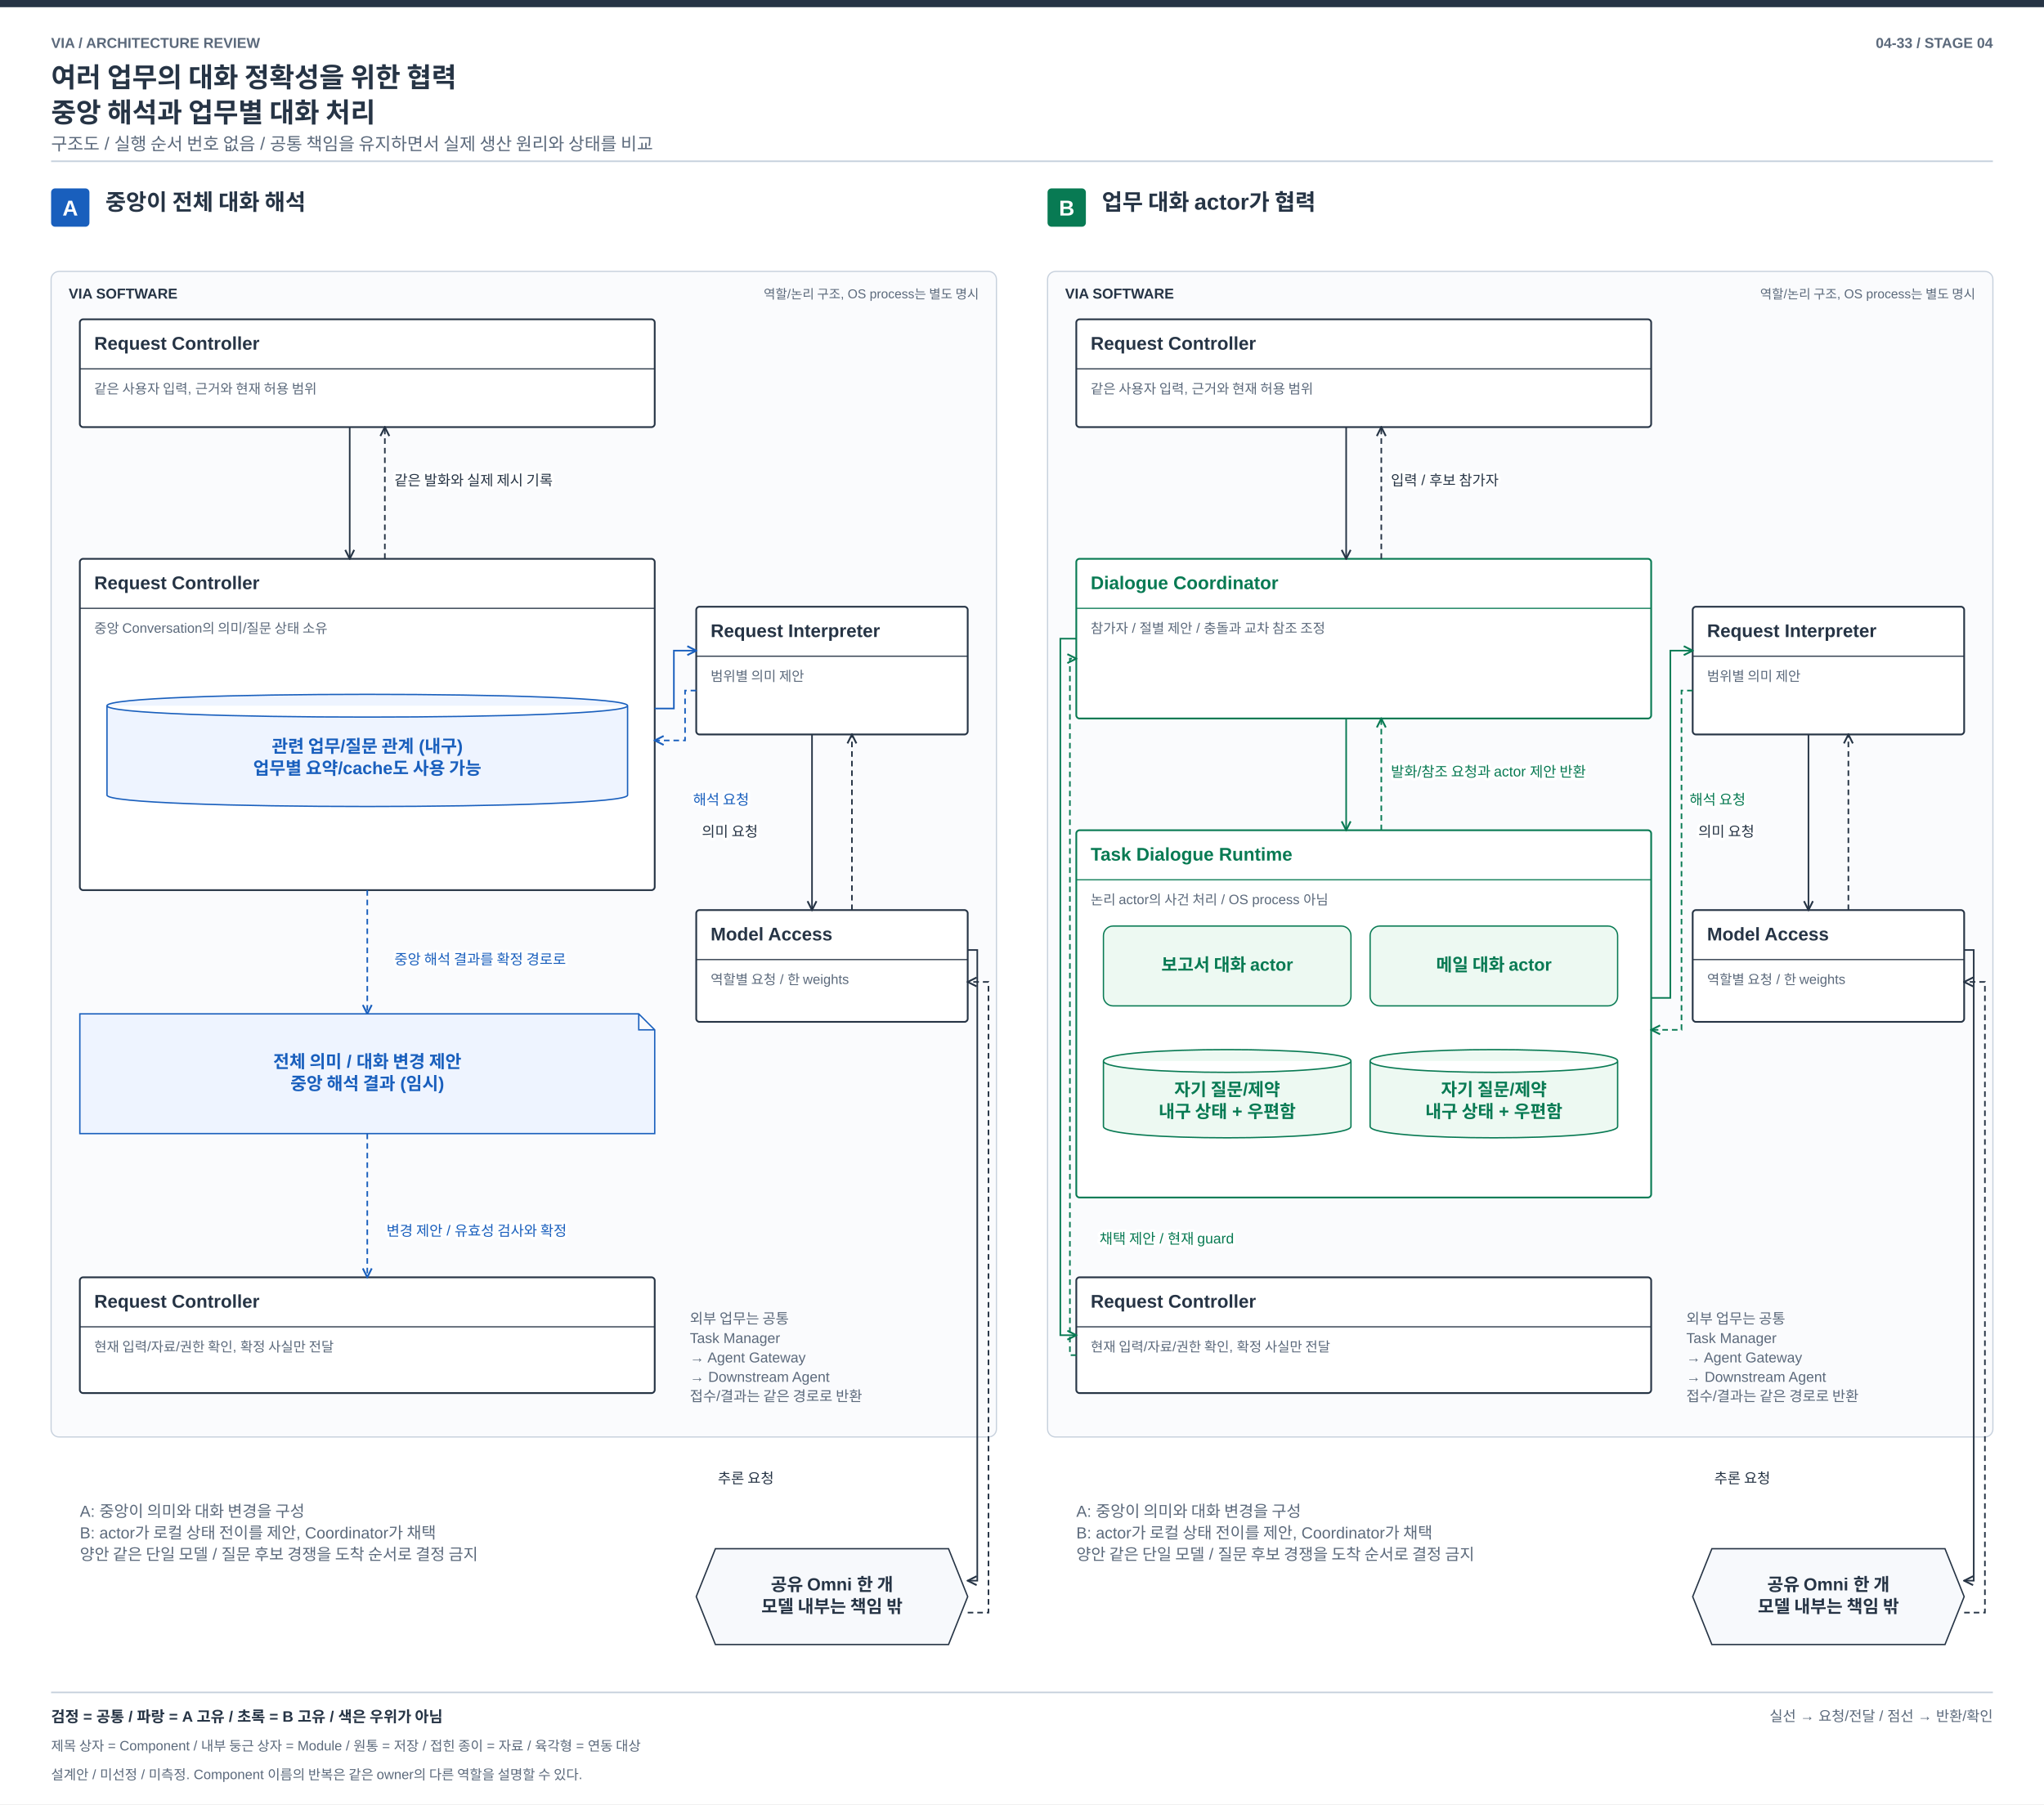
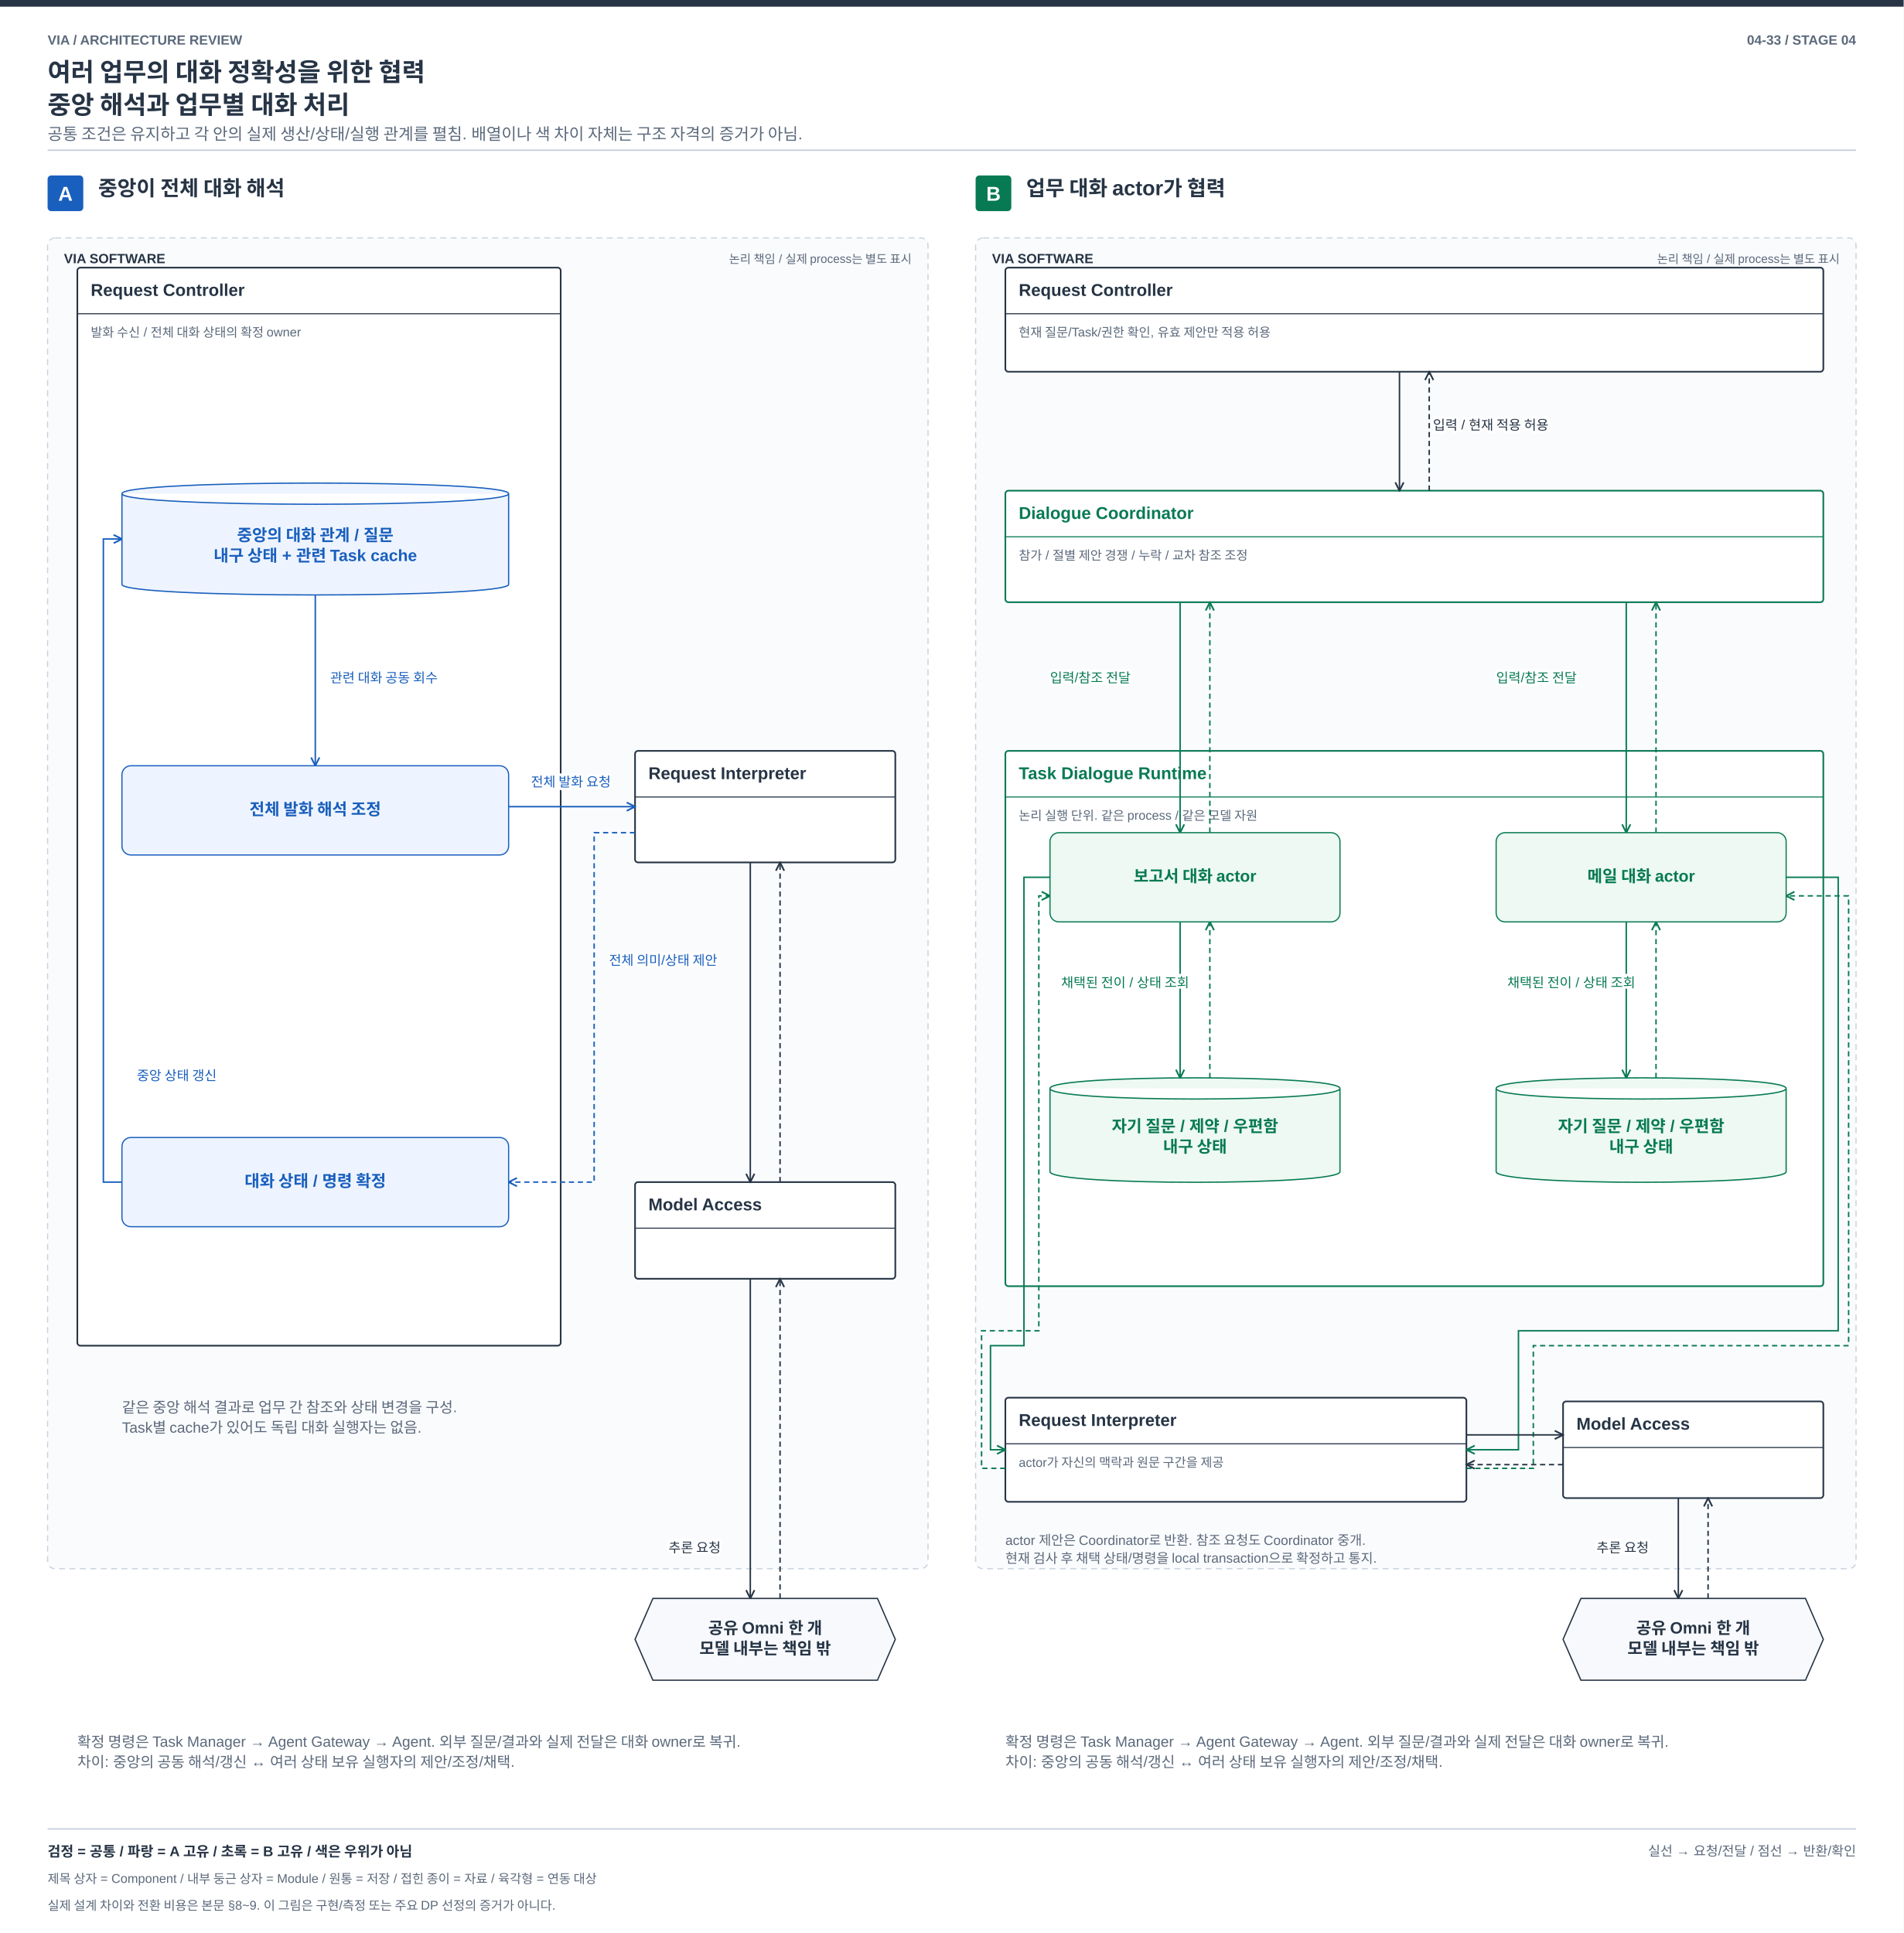
- <svg xmlns="http://www.w3.org/2000/svg" width="2560" height="2260" viewBox="0 0 2560 2260" role="img" aria-labelledby="title">
+ <svg xmlns="http://www.w3.org/2000/svg" width="2560" height="2600" viewBox="0 0 2560 2600" role="img" aria-labelledby="title">
  <defs>
    <marker id="a263445" viewBox="0 0 10 10" refX="9" refY="5" markerWidth="7" markerHeight="7" orient="auto-start-reverse">
      <path d="M1 1L9 5L1 9" fill="none" stroke="#263445" stroke-width="1.6" />
    </marker>
    <marker id="a195FBD" viewBox="0 0 10 10" refX="9" refY="5" markerWidth="7" markerHeight="7" orient="auto-start-reverse">
      <path d="M1 1L9 5L1 9" fill="none" stroke="#195FBD" stroke-width="1.6" />
    </marker>
    <marker id="a087A53" viewBox="0 0 10 10" refX="9" refY="5" markerWidth="7" markerHeight="7" orient="auto-start-reverse">
      <path d="M1 1L9 5L1 9" fill="none" stroke="#087A53" stroke-width="1.6" />
    </marker>
  </defs>
-   <rect width="2560" height="2260" fill="white" />
+   <rect width="2560" height="2600" fill="white" />
  <g font-family="Arial, Apple SD Gothic Neo, Malgun Gothic, sans-serif">
    <rect id="e1" x="0" y="0" width="2560" height="9" rx="0" fill="#263445" stroke="none" stroke-width="1.5" />
    <rect id="e7" x="64" y="236" width="48" height="48" rx="5" fill="#195FBD" stroke="none" stroke-width="1.5" />
-     <rect id="Avia" x="64" y="340" width="1184" height="1460" rx="10" fill="#FAFBFD" stroke="#C7D1DD" stroke-width="1.5" />
-     <rect id="e39" x="1312" y="236" width="48" height="48" rx="5" fill="#087A53" stroke="none" stroke-width="1.5" />
-     <rect id="Bvia" x="1312" y="340" width="1184" height="1460" rx="10" fill="#FAFBFD" stroke="#C7D1DD" stroke-width="1.5" />
-     <g id="Ainput" data-component="true">
-       <rect x="100" y="400" width="720" height="135" rx="4" fill="white" stroke="#263445" stroke-width="2.2" />
-       <path d="M100 462H820" stroke="#263445" stroke-width="1.4" />
-       <text x="118" y="438.0" text-anchor="start" font-size="23" font-weight="700" fill="#263445">Request Controller</text>
-       <text x="118" y="493.0" text-anchor="start" font-size="17" font-weight="400" fill="#5B697B">같은 사용자 입력, 근거와 현재 허용 범위</text>
-     </g>
-     <g id="Acommit" data-component="true">
-       <rect x="100" y="1600" width="720" height="145" rx="4" fill="white" stroke="#263445" stroke-width="2.2" />
-       <path d="M100 1662H820" stroke="#263445" stroke-width="1.4" />
-       <text x="118" y="1638.0" text-anchor="start" font-size="23" font-weight="700" fill="#263445">Request Controller</text>
-       <text x="118" y="1693.0" text-anchor="start" font-size="17" font-weight="400" fill="#5B697B">현재 입력/자료/권한 확인, 확정 사실만 전달</text>
-     </g>
+     <rect id="Avia" x="64" y="320" width="1184" height="1790" rx="10" fill="#FAFBFD" stroke="#C7D1DD" stroke-width="1.5" stroke-dasharray="8 6" />
+     <rect id="e35" x="1312" y="236" width="48" height="48" rx="5" fill="#087A53" stroke="none" stroke-width="1.5" />
+     <rect id="Bvia" x="1312" y="320" width="1184" height="1790" rx="10" fill="#FAFBFD" stroke="#C7D1DD" stroke-width="1.5" stroke-dasharray="8 6" />
    <g id="Aowner" data-component="true">
-       <rect x="100" y="700" width="720" height="415" rx="4" fill="white" stroke="#263445" stroke-width="2.2" />
-       <path d="M100 762H820" stroke="#263445" stroke-width="1.4" />
-       <text x="118" y="738.0" text-anchor="start" font-size="23" font-weight="700" fill="#263445">Request Controller</text>
-       <text x="118" y="793.0" text-anchor="start" font-size="17" font-weight="400" fill="#5B697B">중앙 Conversation의 의미/질문 상태 소유</text>
+       <rect x="104" y="360" width="650" height="1450" rx="4" fill="white" stroke="#263445" stroke-width="2.2" />
+       <path d="M104 422H754" stroke="#263445" stroke-width="1.4" />
+       <text x="122" y="398.0" text-anchor="start" font-size="23" font-weight="700" fill="#263445">Request Controller</text>
+       <text x="122" y="453.0" text-anchor="start" font-size="17" font-weight="400" fill="#5B697B">발화 수신 / 전체 대화 상태의 확정 owner</text>
    </g>
    <g id="Ari" data-component="true">
-       <rect x="872" y="760" width="340" height="160" rx="4" fill="white" stroke="#263445" stroke-width="2.2" />
-       <path d="M872 822H1212" stroke="#263445" stroke-width="1.4" />
-       <text x="890" y="798.0" text-anchor="start" font-size="23" font-weight="700" fill="#263445">Request Interpreter</text>
-       <text x="890" y="853.0" text-anchor="start" font-size="17" font-weight="400" fill="#5B697B">범위별 의미 제안</text>
+       <rect x="854" y="1010" width="350" height="150" rx="4" fill="white" stroke="#263445" stroke-width="2.2" />
+       <path d="M854 1072H1204" stroke="#263445" stroke-width="1.4" />
+       <text x="872" y="1048.0" text-anchor="start" font-size="23" font-weight="700" fill="#263445">Request Interpreter</text>
    </g>
    <g id="Ama" data-component="true">
-       <rect x="872" y="1140" width="340" height="140" rx="4" fill="white" stroke="#263445" stroke-width="2.2" />
-       <path d="M872 1202H1212" stroke="#263445" stroke-width="1.4" />
-       <text x="890" y="1178.0" text-anchor="start" font-size="23" font-weight="700" fill="#263445">Model Access</text>
-       <text x="890" y="1233.0" text-anchor="start" font-size="17" font-weight="400" fill="#5B697B">역할별 요청 / 한 weights</text>
-     </g>
-     <g id="Binput" data-component="true">
-       <rect x="1348" y="400" width="720" height="135" rx="4" fill="white" stroke="#263445" stroke-width="2.2" />
-       <path d="M1348 462H2068" stroke="#263445" stroke-width="1.4" />
-       <text x="1366" y="438.0" text-anchor="start" font-size="23" font-weight="700" fill="#263445">Request Controller</text>
-       <text x="1366" y="493.0" text-anchor="start" font-size="17" font-weight="400" fill="#5B697B">같은 사용자 입력, 근거와 현재 허용 범위</text>
-     </g>
-     <g id="Bcommit" data-component="true">
-       <rect x="1348" y="1600" width="720" height="145" rx="4" fill="white" stroke="#263445" stroke-width="2.2" />
-       <path d="M1348 1662H2068" stroke="#263445" stroke-width="1.4" />
-       <text x="1366" y="1638.0" text-anchor="start" font-size="23" font-weight="700" fill="#263445">Request Controller</text>
-       <text x="1366" y="1693.0" text-anchor="start" font-size="17" font-weight="400" fill="#5B697B">현재 입력/자료/권한 확인, 확정 사실만 전달</text>
-     </g>
-     <g id="Bowner" data-component="true">
-       <rect x="1348" y="700" width="720" height="200" rx="4" fill="white" stroke="#087A53" stroke-width="2.2" />
-       <path d="M1348 762H2068" stroke="#087A53" stroke-width="1.4" />
-       <text x="1366" y="738.0" text-anchor="start" font-size="23" font-weight="700" fill="#087A53">Dialogue Coordinator</text>
-       <text x="1366" y="793.0" text-anchor="start" font-size="17" font-weight="400" fill="#5B697B">참가자 / 절별 제안 / 충돌과 교차 참조 조정</text>
-     </g>
-     <g id="Bengine" data-component="true">
-       <rect x="1348" y="1040" width="720" height="460" rx="4" fill="white" stroke="#087A53" stroke-width="2.2" />
-       <path d="M1348 1102H2068" stroke="#087A53" stroke-width="1.4" />
-       <text x="1366" y="1078.0" text-anchor="start" font-size="23" font-weight="700" fill="#087A53">Task Dialogue Runtime</text>
-       <text x="1366" y="1133.0" text-anchor="start" font-size="17" font-weight="400" fill="#5B697B">논리 actor의 사건 처리 / OS process 아님</text>
+       <rect x="854" y="1590" width="350" height="130" rx="4" fill="white" stroke="#263445" stroke-width="2.2" />
+       <path d="M854 1652H1204" stroke="#263445" stroke-width="1.4" />
+       <text x="872" y="1628.0" text-anchor="start" font-size="23" font-weight="700" fill="#263445">Model Access</text>
+     </g>
+     <g id="Brc" data-component="true">
+       <rect x="1352" y="360" width="1100" height="140" rx="4" fill="white" stroke="#263445" stroke-width="2.2" />
+       <path d="M1352 422H2452" stroke="#263445" stroke-width="1.4" />
+       <text x="1370" y="398.0" text-anchor="start" font-size="23" font-weight="700" fill="#263445">Request Controller</text>
+       <text x="1370" y="453.0" text-anchor="start" font-size="17" font-weight="400" fill="#5B697B">현재 질문/Task/권한 확인, 유효 제안만 적용 허용</text>
+     </g>
+     <g id="Bcoord" data-component="true">
+       <rect x="1352" y="660" width="1100" height="150" rx="4" fill="white" stroke="#087A53" stroke-width="2.2" />
+       <path d="M1352 722H2452" stroke="#087A53" stroke-width="1.4" />
+       <text x="1370" y="698.0" text-anchor="start" font-size="23" font-weight="700" fill="#087A53">Dialogue Coordinator</text>
+       <text x="1370" y="753.0" text-anchor="start" font-size="17" font-weight="400" fill="#5B697B">참가 / 절별 제안 경쟁 / 누락 / 교차 참조 조정</text>
+     </g>
+     <g id="Bruntime" data-component="true">
+       <rect x="1352" y="1010" width="1100" height="720" rx="4" fill="white" stroke="#087A53" stroke-width="2.2" />
+       <path d="M1352 1072H2452" stroke="#087A53" stroke-width="1.4" />
+       <text x="1370" y="1048.0" text-anchor="start" font-size="23" font-weight="700" fill="#087A53">Task Dialogue Runtime</text>
+       <text x="1370" y="1103.0" text-anchor="start" font-size="17" font-weight="400" fill="#5B697B">논리 실행 단위. 같은 process / 같은 모델 자원</text>
    </g>
    <g id="Bri" data-component="true">
-       <rect x="2120" y="760" width="340" height="160" rx="4" fill="white" stroke="#263445" stroke-width="2.2" />
-       <path d="M2120 822H2460" stroke="#263445" stroke-width="1.4" />
-       <text x="2138" y="798.0" text-anchor="start" font-size="23" font-weight="700" fill="#263445">Request Interpreter</text>
-       <text x="2138" y="853.0" text-anchor="start" font-size="17" font-weight="400" fill="#5B697B">범위별 의미 제안</text>
+       <rect x="1352" y="1880" width="620" height="140" rx="4" fill="white" stroke="#263445" stroke-width="2.2" />
+       <path d="M1352 1942H1972" stroke="#263445" stroke-width="1.4" />
+       <text x="1370" y="1918.0" text-anchor="start" font-size="23" font-weight="700" fill="#263445">Request Interpreter</text>
+       <text x="1370" y="1973.0" text-anchor="start" font-size="17" font-weight="400" fill="#5B697B">actor가 자신의 맥락과 원문 구간을 제공</text>
    </g>
    <g id="Bma" data-component="true">
-       <rect x="2120" y="1140" width="340" height="140" rx="4" fill="white" stroke="#263445" stroke-width="2.2" />
-       <path d="M2120 1202H2460" stroke="#263445" stroke-width="1.4" />
-       <text x="2138" y="1178.0" text-anchor="start" font-size="23" font-weight="700" fill="#263445">Model Access</text>
-       <text x="2138" y="1233.0" text-anchor="start" font-size="17" font-weight="400" fill="#5B697B">역할별 요청 / 한 weights</text>
+       <rect x="2102" y="1885" width="350" height="130" rx="4" fill="white" stroke="#263445" stroke-width="2.2" />
+       <path d="M2102 1947H2452" stroke="#263445" stroke-width="1.4" />
+       <text x="2120" y="1923.0" text-anchor="start" font-size="23" font-weight="700" fill="#263445">Model Access</text>
    </g>
    <polyline id="e6" points="64,202 2496,202" fill="none" stroke="#C7D1DD" stroke-width="2" />
-     <polyline id="e19" points="438.0,535 438.0,700" fill="none" stroke="#263445" stroke-width="2" marker-end="url(#a263445)" />
-     <polyline id="e21" points="482.0,700 482.0,535" fill="none" stroke="#263445" stroke-width="2" stroke-dasharray="7 5" marker-end="url(#a263445)" />
-     <polyline id="e22" points="460.0,1115 460.0,1270" fill="none" stroke="#195FBD" stroke-width="2" stroke-dasharray="7 5" marker-end="url(#a195FBD)" />
-     <polyline id="e26" points="1017.0,920 1017.0,1140" fill="none" stroke="#263445" stroke-width="2" marker-end="url(#a263445)" />
-     <polyline id="e28" points="1067.0,1140 1067.0,920" fill="none" stroke="#263445" stroke-width="2" stroke-dasharray="7 5" marker-end="url(#a263445)" />
-     <polyline id="e30" points="1212,1190.0 1224,1190.0 1224,1980 1212,1980.0" fill="none" stroke="#263445" stroke-width="2" marker-end="url(#a263445)" />
-     <polyline id="e32" points="1212,2020.0 1238,2020 1238,1230.0 1212,1230.0" fill="none" stroke="#263445" stroke-width="2" stroke-dasharray="7 5" marker-end="url(#a263445)" />
-     <polyline id="e33" points="820,887.5 844,887.5 844,815.0 872,815.0" fill="none" stroke="#195FBD" stroke-width="2" marker-end="url(#a195FBD)" />
-     <polyline id="e35" points="872,865.0 858,865.0 858,927.5 820,927.5" fill="none" stroke="#195FBD" stroke-width="2" stroke-dasharray="7 5" marker-end="url(#a195FBD)" />
-     <polyline id="e36" points="460.0,1420 460.0,1600" fill="none" stroke="#195FBD" stroke-width="2" stroke-dasharray="7 5" marker-end="url(#a195FBD)" />
-     <polyline id="e54" points="1686.0,535 1686.0,700" fill="none" stroke="#263445" stroke-width="2" marker-end="url(#a263445)" />
-     <polyline id="e56" points="1730.0,700 1730.0,535" fill="none" stroke="#263445" stroke-width="2" stroke-dasharray="7 5" marker-end="url(#a263445)" />
-     <polyline id="e57" points="1686.0,900 1686.0,1040" fill="none" stroke="#087A53" stroke-width="2" marker-end="url(#a087A53)" />
-     <polyline id="e59" points="1730.0,1040 1730.0,900" fill="none" stroke="#087A53" stroke-width="2" stroke-dasharray="7 5" marker-end="url(#a087A53)" />
-     <polyline id="e62" points="2265.0,920 2265.0,1140" fill="none" stroke="#263445" stroke-width="2" marker-end="url(#a263445)" />
-     <polyline id="e64" points="2315.0,1140 2315.0,920" fill="none" stroke="#263445" stroke-width="2" stroke-dasharray="7 5" marker-end="url(#a263445)" />
-     <polyline id="e66" points="2460,1190.0 2472,1190.0 2472,1980 2460,1980.0" fill="none" stroke="#263445" stroke-width="2" marker-end="url(#a263445)" />
-     <polyline id="e68" points="2460,2020.0 2486,2020 2486,1230.0 2460,1230.0" fill="none" stroke="#263445" stroke-width="2" stroke-dasharray="7 5" marker-end="url(#a263445)" />
-     <polyline id="e69" points="2068,1250.0 2092,1250.0 2092,815.0 2120,815.0" fill="none" stroke="#087A53" stroke-width="2" marker-end="url(#a087A53)" />
-     <polyline id="e71" points="2120,865.0 2106,865.0 2106,1290.0 2068,1290.0" fill="none" stroke="#087A53" stroke-width="2" stroke-dasharray="7 5" marker-end="url(#a087A53)" />
-     <polyline id="e72" points="1348,800.0 1328,800 1328,1672.5 1348,1672.5" fill="none" stroke="#087A53" stroke-width="2" marker-end="url(#a087A53)" />
-     <polyline id="e74" points="1348,1697.5 1340,1697.5 1340,825 1348,825.0" fill="none" stroke="#087A53" stroke-width="2" stroke-dasharray="7 5" marker-end="url(#a087A53)" />
-     <polyline id="e76" points="64,2120 2496,2120" fill="none" stroke="#C7D1DD" stroke-width="2" />
-     <g id="Astate" data-node="true" data-x="134" data-y="870" data-w="652" data-h="140">
-       <path d="M134 884C134 865 786 865 786 884V996C786 1015 134 1015 134 996Z M134 884C134 903 786 903 786 884" fill="#EEF4FF" stroke="#195FBD" stroke-width="1.7" />
-       <text x="460.0" y="942.5" text-anchor="middle" font-size="22" font-weight="700" fill="#195FBD">관련 업무/질문 관계 (내구)</text>
-       <text x="460.0" y="970.0" text-anchor="middle" font-size="22" font-weight="700" fill="#195FBD">업무별 요약/cache도 사용 가능</text>
-     </g>
-     <g id="Aengine" data-node="true" data-x="100" data-y="1270" data-w="720" data-h="150">
-       <path d="M100 1270H800L820 1290V1420H100Z M800 1270V1290H820" fill="#EEF4FF" stroke="#195FBD" stroke-width="1.7" />
-       <text x="460.0" y="1337.5" text-anchor="middle" font-size="22" font-weight="700" fill="#195FBD">전체 의미 / 대화 변경 제안</text>
-       <text x="460.0" y="1365.0" text-anchor="middle" font-size="22" font-weight="700" fill="#195FBD">중앙 해석 결과 (임시)</text>
-     </g>
-     <g id="Aomni" data-node="true" data-x="872" data-y="1940" data-w="340" data-h="120">
-       <path d="M896 1940H1188L1212 2000.0L1188 2060H896L872 2000.0Z" fill="#F7F9FC" stroke="#263445" stroke-width="1.7" />
-       <text x="1042.0" y="1992.5" text-anchor="middle" font-size="22" font-weight="700" fill="#263445">공유 Omni 한 개</text>
-       <text x="1042.0" y="2020.0" text-anchor="middle" font-size="22" font-weight="700" fill="#263445">모델 내부는 책임 밖</text>
-     </g>
-     <g id="Bactor0" data-node="true" data-x="1382" data-y="1160" data-w="310" data-h="100">
-       <rect x="1382" y="1160" width="310" height="100" rx="12" fill="#EDF9F2" stroke="#087A53" stroke-width="1.6" />
-       <text x="1537.0" y="1216.25" text-anchor="middle" font-size="22" font-weight="700" fill="#087A53">보고서 대화 actor</text>
-     </g>
-     <g id="Bstate0" data-node="true" data-x="1382" data-y="1315" data-w="310" data-h="110">
-       <path d="M1382 1329C1382 1310 1692 1310 1692 1329V1411C1692 1430 1382 1430 1382 1411Z M1382 1329C1382 1348 1692 1348 1692 1329" fill="#EDF9F2" stroke="#087A53" stroke-width="1.7" />
-       <text x="1537.0" y="1372.5" text-anchor="middle" font-size="22" font-weight="700" fill="#087A53">자기 질문/제약</text>
-       <text x="1537.0" y="1400.0" text-anchor="middle" font-size="22" font-weight="700" fill="#087A53">내구 상태 + 우편함</text>
-     </g>
-     <g id="Bactor1" data-node="true" data-x="1716" data-y="1160" data-w="310" data-h="100">
-       <rect x="1716" y="1160" width="310" height="100" rx="12" fill="#EDF9F2" stroke="#087A53" stroke-width="1.6" />
-       <text x="1871.0" y="1216.25" text-anchor="middle" font-size="22" font-weight="700" fill="#087A53">메일 대화 actor</text>
-     </g>
-     <g id="Bstate1" data-node="true" data-x="1716" data-y="1315" data-w="310" data-h="110">
-       <path d="M1716 1329C1716 1310 2026 1310 2026 1329V1411C2026 1430 1716 1430 1716 1411Z M1716 1329C1716 1348 2026 1348 2026 1329" fill="#EDF9F2" stroke="#087A53" stroke-width="1.7" />
-       <text x="1871.0" y="1372.5" text-anchor="middle" font-size="22" font-weight="700" fill="#087A53">자기 질문/제약</text>
-       <text x="1871.0" y="1400.0" text-anchor="middle" font-size="22" font-weight="700" fill="#087A53">내구 상태 + 우편함</text>
-     </g>
-     <g id="Bomni" data-node="true" data-x="2120" data-y="1940" data-w="340" data-h="120">
-       <path d="M2144 1940H2436L2460 2000.0L2436 2060H2144L2120 2000.0Z" fill="#F7F9FC" stroke="#263445" stroke-width="1.7" />
-       <text x="2290.0" y="1992.5" text-anchor="middle" font-size="22" font-weight="700" fill="#263445">공유 Omni 한 개</text>
-       <text x="2290.0" y="2020.0" text-anchor="middle" font-size="22" font-weight="700" fill="#263445">모델 내부는 책임 밖</text>
+     <polyline id="e20" points="1009.0,1720 1009.0,2150" fill="none" stroke="#263445" stroke-width="2" marker-end="url(#a263445)" />
+     <polyline id="e22" points="1049.0,2150 1049.0,1720" fill="none" stroke="#263445" stroke-width="2" stroke-dasharray="7 5" marker-end="url(#a263445)" />
+     <polyline id="e23" points="424.0,800 424.0,1030" fill="none" stroke="#195FBD" stroke-width="2" marker-end="url(#a195FBD)" />
+     <polyline id="e25" points="684,1085.0 854,1085.0" fill="none" stroke="#195FBD" stroke-width="2" marker-end="url(#a195FBD)" />
+     <polyline id="e27" points="854,1120.0 799,1120 799,1590 684,1590.0" fill="none" stroke="#195FBD" stroke-width="2" stroke-dasharray="7 5" marker-end="url(#a195FBD)" />
+     <polyline id="e29" points="164,1590.0 139,1590 139,725 164,725.0" fill="none" stroke="#195FBD" stroke-width="2" marker-end="url(#a195FBD)" />
+     <polyline id="e31" points="1009.0,1160 1009.0,1590" fill="none" stroke="#263445" stroke-width="2" marker-end="url(#a263445)" />
+     <polyline id="e32" points="1049.0,1590 1049.0,1160" fill="none" stroke="#263445" stroke-width="2" stroke-dasharray="7 5" marker-end="url(#a263445)" />
+     <polyline id="e46" points="1587.0,1240 1587.0,1450" fill="none" stroke="#087A53" stroke-width="2" marker-end="url(#a087A53)" />
+     <polyline id="e48" points="1627.0,1450 1627.0,1240" fill="none" stroke="#087A53" stroke-width="2" stroke-dasharray="7 5" marker-end="url(#a087A53)" />
+     <polyline id="e49" points="1587.0,810 1587.0,1120" fill="none" stroke="#087A53" stroke-width="2" marker-end="url(#a087A53)" />
+     <polyline id="e51" points="1627.0,1120 1627.0,810" fill="none" stroke="#087A53" stroke-width="2" stroke-dasharray="7 5" marker-end="url(#a087A53)" />
+     <polyline id="e54" points="2187.0,1240 2187.0,1450" fill="none" stroke="#087A53" stroke-width="2" marker-end="url(#a087A53)" />
+     <polyline id="e56" points="2227.0,1450 2227.0,1240" fill="none" stroke="#087A53" stroke-width="2" stroke-dasharray="7 5" marker-end="url(#a087A53)" />
+     <polyline id="e57" points="2187.0,810 2187.0,1120" fill="none" stroke="#087A53" stroke-width="2" marker-end="url(#a087A53)" />
+     <polyline id="e59" points="2227.0,1120 2227.0,810" fill="none" stroke="#087A53" stroke-width="2" stroke-dasharray="7 5" marker-end="url(#a087A53)" />
+     <polyline id="e60" points="1882.0,500 1882.0,660" fill="none" stroke="#263445" stroke-width="2" marker-end="url(#a263445)" />
+     <polyline id="e62" points="1922.0,660 1922.0,500" fill="none" stroke="#263445" stroke-width="2" stroke-dasharray="7 5" marker-end="url(#a263445)" />
+     <polyline id="e66" points="2257.0,2015 2257.0,2150" fill="none" stroke="#263445" stroke-width="2" marker-end="url(#a263445)" />
+     <polyline id="e68" points="2297.0,2150 2297.0,2015" fill="none" stroke="#263445" stroke-width="2" stroke-dasharray="7 5" marker-end="url(#a263445)" />
+     <polyline id="e69" points="1412,1180.0 1377,1180 1377,1810 1332,1810 1332,1950 1352,1950.0" fill="none" stroke="#087A53" stroke-width="2" marker-end="url(#a087A53)" />
+     <polyline id="e70" points="1352,1975.0 1320,1975 1320,1790 1397,1790 1397,1205 1412,1205.0" fill="none" stroke="#087A53" stroke-width="2" stroke-dasharray="7 5" marker-end="url(#a087A53)" />
+     <polyline id="e71" points="2402,1180.0 2472,1180 2472,1790 2042,1790 2042,1950 1972,1950.0" fill="none" stroke="#087A53" stroke-width="2" marker-end="url(#a087A53)" />
+     <polyline id="e72" points="1972,1975.0 2062,1975 2062,1810 2486,1810 2486,1205 2402,1205.0" fill="none" stroke="#087A53" stroke-width="2" stroke-dasharray="7 5" marker-end="url(#a087A53)" />
+     <polyline id="e73" points="1972,1930.0 2102,1930.0" fill="none" stroke="#263445" stroke-width="2" marker-end="url(#a263445)" />
+     <polyline id="e74" points="2102,1970.0 1972,1970.0" fill="none" stroke="#263445" stroke-width="2" stroke-dasharray="7 5" marker-end="url(#a263445)" />
+     <polyline id="e77" points="64,2460 2496,2460" fill="none" stroke="#C7D1DD" stroke-width="2" />
+     <g id="Astate" data-node="true" data-x="164" data-y="650" data-w="520" data-h="150">
+       <path d="M164 664C164 645 684 645 684 664V786C684 805 164 805 164 786Z M164 664C164 683 684 683 684 664" fill="#EEF4FF" stroke="#195FBD" stroke-width="1.7" />
+       <text x="424.0" y="727.5" text-anchor="middle" font-size="22" font-weight="700" fill="#195FBD">중앙의 대화 관계 / 질문</text>
+       <text x="424.0" y="755.0" text-anchor="middle" font-size="22" font-weight="700" fill="#195FBD">내구 상태 + 관련 Task cache</text>
+     </g>
+     <g id="Agather" data-node="true" data-x="164" data-y="1030" data-w="520" data-h="120">
+       <rect x="164" y="1030" width="520" height="120" rx="12" fill="#EEF4FF" stroke="#195FBD" stroke-width="1.6" />
+       <text x="424.0" y="1096.25" text-anchor="middle" font-size="22" font-weight="700" fill="#195FBD">전체 발화 해석 조정</text>
+     </g>
+     <g id="Aapply" data-node="true" data-x="164" data-y="1530" data-w="520" data-h="120">
+       <rect x="164" y="1530" width="520" height="120" rx="12" fill="#EEF4FF" stroke="#195FBD" stroke-width="1.6" />
+       <text x="424.0" y="1596.25" text-anchor="middle" font-size="22" font-weight="700" fill="#195FBD">대화 상태 / 명령 확정</text>
+     </g>
+     <g id="Aomni" data-node="true" data-x="854" data-y="2150" data-w="350" data-h="110">
+       <path d="M878 2150H1180L1204 2205.0L1180 2260H878L854 2205.0Z" fill="#F7F9FC" stroke="#263445" stroke-width="1.7" />
+       <text x="1029.0" y="2197.5" text-anchor="middle" font-size="22" font-weight="700" fill="#263445">공유 Omni 한 개</text>
+       <text x="1029.0" y="2225.0" text-anchor="middle" font-size="22" font-weight="700" fill="#263445">모델 내부는 책임 밖</text>
+     </g>
+     <g id="Breport" data-node="true" data-x="1412" data-y="1120" data-w="390" data-h="120">
+       <rect x="1412" y="1120" width="390" height="120" rx="12" fill="#EDF9F2" stroke="#087A53" stroke-width="1.6" />
+       <text x="1607.0" y="1186.25" text-anchor="middle" font-size="22" font-weight="700" fill="#087A53">보고서 대화 actor</text>
+     </g>
+     <g id="Breportstate" data-node="true" data-x="1412" data-y="1450" data-w="390" data-h="140">
+       <path d="M1412 1464C1412 1445 1802 1445 1802 1464V1576C1802 1595 1412 1595 1412 1576Z M1412 1464C1412 1483 1802 1483 1802 1464" fill="#EDF9F2" stroke="#087A53" stroke-width="1.7" />
+       <text x="1607.0" y="1522.5" text-anchor="middle" font-size="22" font-weight="700" fill="#087A53">자기 질문 / 제약 / 우편함</text>
+       <text x="1607.0" y="1550.0" text-anchor="middle" font-size="22" font-weight="700" fill="#087A53">내구 상태</text>
+     </g>
+     <g id="Bmail" data-node="true" data-x="2012" data-y="1120" data-w="390" data-h="120">
+       <rect x="2012" y="1120" width="390" height="120" rx="12" fill="#EDF9F2" stroke="#087A53" stroke-width="1.6" />
+       <text x="2207.0" y="1186.25" text-anchor="middle" font-size="22" font-weight="700" fill="#087A53">메일 대화 actor</text>
+     </g>
+     <g id="Bmailstate" data-node="true" data-x="2012" data-y="1450" data-w="390" data-h="140">
+       <path d="M2012 1464C2012 1445 2402 1445 2402 1464V1576C2402 1595 2012 1595 2012 1576Z M2012 1464C2012 1483 2402 1483 2402 1464" fill="#EDF9F2" stroke="#087A53" stroke-width="1.7" />
+       <text x="2207.0" y="1522.5" text-anchor="middle" font-size="22" font-weight="700" fill="#087A53">자기 질문 / 제약 / 우편함</text>
+       <text x="2207.0" y="1550.0" text-anchor="middle" font-size="22" font-weight="700" fill="#087A53">내구 상태</text>
+     </g>
+     <g id="Bomni" data-node="true" data-x="2102" data-y="2150" data-w="350" data-h="110">
+       <path d="M2126 2150H2428L2452 2205.0L2428 2260H2126L2102 2205.0Z" fill="#F7F9FC" stroke="#263445" stroke-width="1.7" />
+       <text x="2277.0" y="2197.5" text-anchor="middle" font-size="22" font-weight="700" fill="#263445">공유 Omni 한 개</text>
+       <text x="2277.0" y="2225.0" text-anchor="middle" font-size="22" font-weight="700" fill="#263445">모델 내부는 책임 밖</text>
    </g>
    <g id="e2">
      <text x="64" y="60.0" text-anchor="start" font-size="18" font-weight="700" fill="#5B697B">VIA  /  ARCHITECTURE REVIEW</text>
    </g>
    <g id="e3">
      <text x="2496" y="60.0" text-anchor="end" font-size="18" font-weight="700" fill="#5B697B">04-33  /  STAGE 04</text>
    </g>
    <g id="e4">
      <text x="64" y="109" text-anchor="start" font-size="34" font-weight="700" fill="#263445">여러 업무의 대화 정확성을 위한 협력</text>
      <text x="64" y="153" text-anchor="start" font-size="34" font-weight="700" fill="#263445">중앙 해석과 업무별 대화 처리</text>
    </g>
    <g id="e5">
-       <text x="64" y="188.0" text-anchor="start" font-size="22" font-weight="400" fill="#5B697B">구조도 / 실행 순서 번호 없음 / 공통 책임을 유지하면서 실제 생산 원리와 상태를 비교</text>
+       <text x="64" y="188.0" text-anchor="start" font-size="22" font-weight="400" fill="#5B697B">공통 조건은 유지하고 각 안의 실제 생산/상태/실행 관계를 펼침. 배열이나 색 차이 자체는 구조 자격의 증거가 아님.</text>
    </g>
    <g id="e8">
      <text x="88" y="270.0" text-anchor="middle" font-size="27" font-weight="700" fill="white">A</text>
    </g>
    <g id="e9">
      <text x="132" y="263.0" text-anchor="start" font-size="28" font-weight="700" fill="#263445">중앙이 전체 대화 해석</text>
    </g>
    <g id="e11">
-       <text x="86" y="374.0" text-anchor="start" font-size="18" font-weight="700" fill="#263445">VIA SOFTWARE</text>
+       <text x="86" y="354.0" text-anchor="start" font-size="18" font-weight="700" fill="#263445">VIA SOFTWARE</text>
    </g>
    <g id="e12">
-       <text x="1226" y="374.0" text-anchor="end" font-size="16" font-weight="400" fill="#5B697B">역할/논리 구조, OS process는 별도 명시</text>
-     </g>
-     <g id="e15">
-       <text x="864" y="1658.0" text-anchor="start" font-size="18" font-weight="400" fill="#5B697B">외부 업무는 공통</text>
-       <text x="864" y="1682.3" text-anchor="start" font-size="18" font-weight="400" fill="#5B697B">Task Manager</text>
-       <text x="864" y="1706.6" text-anchor="start" font-size="18" font-weight="400" fill="#5B697B">→ Agent Gateway</text>
-       <text x="864" y="1730.9" text-anchor="start" font-size="18" font-weight="400" fill="#5B697B">→ Downstream Agent</text>
-       <text x="864" y="1755.2" text-anchor="start" font-size="18" font-weight="400" fill="#5B697B">접수/결과는 같은 경로로 반환</text>
-     </g>
-     <g id="e20" paint-order="stroke" stroke="white" stroke-width="7" stroke-linejoin="round">
-       <text x="494" y="608.0" text-anchor="start" font-size="18" font-weight="400" fill="#263445">같은 발화와 실제 제시 기록</text>
-     </g>
-     <g id="e23" paint-order="stroke" stroke="white" stroke-width="7" stroke-linejoin="round">
-       <text x="494" y="1208.0" text-anchor="start" font-size="18" font-weight="400" fill="#195FBD">중앙 해석 결과를 확정 경로로</text>
-     </g>
-     <g id="e27" paint-order="stroke" stroke="white" stroke-width="7" stroke-linejoin="round">
-       <text x="879" y="1048.0" text-anchor="start" font-size="18" font-weight="400" fill="#263445">의미 요청</text>
-     </g>
-     <g id="e31" paint-order="stroke" stroke="white" stroke-width="7" stroke-linejoin="round">
-       <text x="899" y="1858.0" text-anchor="start" font-size="18" font-weight="400" fill="#263445">추론 요청</text>
-     </g>
-     <g id="e34" paint-order="stroke" stroke="white" stroke-width="7" stroke-linejoin="round">
-       <text x="868" y="1008.0" text-anchor="start" font-size="18" font-weight="400" fill="#195FBD">해석 요청</text>
-     </g>
-     <g id="e37" paint-order="stroke" stroke="white" stroke-width="7" stroke-linejoin="round">
-       <text x="484" y="1548.0" text-anchor="start" font-size="18" font-weight="400" fill="#195FBD">변경 제안 / 유효성 검사와 확정</text>
-     </g>
-     <g id="e38">
-       <text x="100" y="1900.0" text-anchor="start" font-size="20" font-weight="400" fill="#5B697B">A: 중앙이 의미와 대화 변경을 구성</text>
-       <text x="100" y="1927.0" text-anchor="start" font-size="20" font-weight="400" fill="#5B697B">B: actor가 로컬 상태 전이를 제안, Coordinator가 채택</text>
-       <text x="100" y="1954.0" text-anchor="start" font-size="20" font-weight="400" fill="#5B697B">양안 같은 단일 모델 / 질문 후보 경쟁을 도착 순서로 결정 금지</text>
+       <text x="1226" y="354.0" text-anchor="end" font-size="16" font-weight="400" fill="#5B697B">논리 책임 / 실제 process는 별도 표시</text>
+     </g>
+     <g id="e21" paint-order="stroke" stroke="white" stroke-width="7" stroke-linejoin="round">
+       <text x="899" y="2088.0" text-anchor="start" font-size="18" font-weight="400" fill="#263445">추론 요청</text>
+     </g>
+     <g id="e24" paint-order="stroke" stroke="white" stroke-width="7" stroke-linejoin="round">
+       <text x="444" y="918.0" text-anchor="start" font-size="18" font-weight="400" fill="#195FBD">관련 대화 공동 회수</text>
+     </g>
+     <g id="e26" paint-order="stroke" stroke="white" stroke-width="7" stroke-linejoin="round">
+       <text x="714" y="1058.0" text-anchor="start" font-size="18" font-weight="400" fill="#195FBD">전체 발화 요청</text>
+     </g>
+     <g id="e28" paint-order="stroke" stroke="white" stroke-width="7" stroke-linejoin="round">
+       <text x="819" y="1298.0" text-anchor="start" font-size="18" font-weight="400" fill="#195FBD">전체 의미/상태 제안</text>
+     </g>
+     <g id="e30" paint-order="stroke" stroke="white" stroke-width="7" stroke-linejoin="round">
+       <text x="184" y="1453.0" text-anchor="start" font-size="18" font-weight="400" fill="#195FBD">중앙 상태 갱신</text>
+     </g>
+     <g id="e33">
+       <text x="164" y="1900.0" text-anchor="start" font-size="20" font-weight="400" fill="#5B697B">같은 중앙 해석 결과로 업무 간 참조와 상태 변경을 구성.</text>
+       <text x="164" y="1927.0" text-anchor="start" font-size="20" font-weight="400" fill="#5B697B">Task별 cache가 있어도 독립 대화 실행자는 없음.</text>
+     </g>
+     <g id="e34">
+       <text x="104" y="2350.0" text-anchor="start" font-size="20" font-weight="400" fill="#5B697B">확정 명령은 Task Manager → Agent Gateway → Agent. 외부 질문/결과와 실제 전달은 대화 owner로 복귀.</text>
+       <text x="104" y="2377.0" text-anchor="start" font-size="20" font-weight="400" fill="#5B697B">차이: 중앙의 공동 해석/갱신 ↔ 여러 상태 보유 실행자의 제안/조정/채택.</text>
+     </g>
+     <g id="e36">
+       <text x="1336" y="270.0" text-anchor="middle" font-size="27" font-weight="700" fill="white">B</text>
+     </g>
+     <g id="e37">
+       <text x="1380" y="263.0" text-anchor="start" font-size="28" font-weight="700" fill="#263445">업무 대화 actor가 협력</text>
+     </g>
+     <g id="e39">
+       <text x="1334" y="354.0" text-anchor="start" font-size="18" font-weight="700" fill="#263445">VIA SOFTWARE</text>
    </g>
    <g id="e40">
-       <text x="1336" y="270.0" text-anchor="middle" font-size="27" font-weight="700" fill="white">B</text>
-     </g>
-     <g id="e41">
-       <text x="1380" y="263.0" text-anchor="start" font-size="28" font-weight="700" fill="#263445">업무 대화 actor가 협력</text>
-     </g>
-     <g id="e43">
-       <text x="1334" y="374.0" text-anchor="start" font-size="18" font-weight="700" fill="#263445">VIA SOFTWARE</text>
-     </g>
-     <g id="e44">
-       <text x="2474" y="374.0" text-anchor="end" font-size="16" font-weight="400" fill="#5B697B">역할/논리 구조, OS process는 별도 명시</text>
-     </g>
-     <g id="e47">
-       <text x="2112" y="1658.0" text-anchor="start" font-size="18" font-weight="400" fill="#5B697B">외부 업무는 공통</text>
-       <text x="2112" y="1682.3" text-anchor="start" font-size="18" font-weight="400" fill="#5B697B">Task Manager</text>
-       <text x="2112" y="1706.6" text-anchor="start" font-size="18" font-weight="400" fill="#5B697B">→ Agent Gateway</text>
-       <text x="2112" y="1730.9" text-anchor="start" font-size="18" font-weight="400" fill="#5B697B">→ Downstream Agent</text>
-       <text x="2112" y="1755.2" text-anchor="start" font-size="18" font-weight="400" fill="#5B697B">접수/결과는 같은 경로로 반환</text>
+       <text x="2474" y="354.0" text-anchor="end" font-size="16" font-weight="400" fill="#5B697B">논리 책임 / 실제 process는 별도 표시</text>
+     </g>
+     <g id="e47" paint-order="stroke" stroke="white" stroke-width="7" stroke-linejoin="round">
+       <text x="1427" y="1328.0" text-anchor="start" font-size="18" font-weight="400" fill="#087A53">채택된 전이 / 상태 조회</text>
+     </g>
+     <g id="e50" paint-order="stroke" stroke="white" stroke-width="7" stroke-linejoin="round">
+       <text x="1412" y="918.0" text-anchor="start" font-size="18" font-weight="400" fill="#087A53">입력/참조 전달</text>
    </g>
    <g id="e55" paint-order="stroke" stroke="white" stroke-width="7" stroke-linejoin="round">
-       <text x="1742" y="608.0" text-anchor="start" font-size="18" font-weight="400" fill="#263445">입력 / 후보 참가자</text>
+       <text x="2027" y="1328.0" text-anchor="start" font-size="18" font-weight="400" fill="#087A53">채택된 전이 / 상태 조회</text>
    </g>
    <g id="e58" paint-order="stroke" stroke="white" stroke-width="7" stroke-linejoin="round">
-       <text x="1742" y="973.0" text-anchor="start" font-size="18" font-weight="400" fill="#087A53">발화/참조 요청과 actor 제안 반환</text>
-     </g>
-     <g id="e63" paint-order="stroke" stroke="white" stroke-width="7" stroke-linejoin="round">
-       <text x="2127" y="1048.0" text-anchor="start" font-size="18" font-weight="400" fill="#263445">의미 요청</text>
+       <text x="2012" y="918.0" text-anchor="start" font-size="18" font-weight="400" fill="#087A53">입력/참조 전달</text>
+     </g>
+     <g id="e61" paint-order="stroke" stroke="white" stroke-width="7" stroke-linejoin="round">
+       <text x="1927" y="578.0" text-anchor="start" font-size="18" font-weight="400" fill="#263445">입력 / 현재 적용 허용</text>
    </g>
    <g id="e67" paint-order="stroke" stroke="white" stroke-width="7" stroke-linejoin="round">
-       <text x="2147" y="1858.0" text-anchor="start" font-size="18" font-weight="400" fill="#263445">추론 요청</text>
-     </g>
-     <g id="e70" paint-order="stroke" stroke="white" stroke-width="7" stroke-linejoin="round">
-       <text x="2116" y="1008.0" text-anchor="start" font-size="18" font-weight="400" fill="#087A53">해석 요청</text>
-     </g>
-     <g id="e73" paint-order="stroke" stroke="white" stroke-width="7" stroke-linejoin="round">
-       <text x="1377" y="1558.0" text-anchor="start" font-size="18" font-weight="400" fill="#087A53">채택 제안 / 현재 guard</text>
+       <text x="2147" y="2088.0" text-anchor="start" font-size="18" font-weight="400" fill="#263445">추론 요청</text>
    </g>
    <g id="e75">
-       <text x="1348" y="1900.0" text-anchor="start" font-size="20" font-weight="400" fill="#5B697B">A: 중앙이 의미와 대화 변경을 구성</text>
-       <text x="1348" y="1927.0" text-anchor="start" font-size="20" font-weight="400" fill="#5B697B">B: actor가 로컬 상태 전이를 제안, Coordinator가 채택</text>
-       <text x="1348" y="1954.0" text-anchor="start" font-size="20" font-weight="400" fill="#5B697B">양안 같은 단일 모델 / 질문 후보 경쟁을 도착 순서로 결정 금지</text>
-     </g>
-     <g id="e77">
-       <text x="64" y="2157.0" text-anchor="start" font-size="19" font-weight="700" fill="#263445">검정 = 공통 / 파랑 = A 고유 / 초록 = B 고유 / 색은 우위가 아님</text>
+       <text x="1352" y="2078.0" text-anchor="start" font-size="18" font-weight="400" fill="#5B697B">actor 제안은 Coordinator로 반환. 참조 요청도 Coordinator 중개.</text>
+       <text x="1352" y="2102.3" text-anchor="start" font-size="18" font-weight="400" fill="#5B697B">현재 검사 후 채택 상태/명령을 local transaction으로 확정하고 통지.</text>
+     </g>
+     <g id="e76">
+       <text x="1352" y="2350.0" text-anchor="start" font-size="20" font-weight="400" fill="#5B697B">확정 명령은 Task Manager → Agent Gateway → Agent. 외부 질문/결과와 실제 전달은 대화 owner로 복귀.</text>
+       <text x="1352" y="2377.0" text-anchor="start" font-size="20" font-weight="400" fill="#5B697B">차이: 중앙의 공동 해석/갱신 ↔ 여러 상태 보유 실행자의 제안/조정/채택.</text>
    </g>
    <g id="e78">
-       <text x="2496" y="2156.0" text-anchor="end" font-size="18" font-weight="400" fill="#5B697B">실선 → 요청/전달 / 점선 → 반환/확인</text>
+       <text x="64" y="2497.0" text-anchor="start" font-size="19" font-weight="700" fill="#263445">검정 = 공통 / 파랑 = A 고유 / 초록 = B 고유 / 색은 우위가 아님</text>
    </g>
    <g id="e79">
-       <text x="64" y="2193.0" text-anchor="start" font-size="17" font-weight="400" fill="#5B697B">제목 상자 = Component / 내부 둥근 상자 = Module / 원통 = 저장 / 접힌 종이 = 자료 / 육각형 = 연동 대상</text>
+       <text x="2496" y="2496.0" text-anchor="end" font-size="18" font-weight="400" fill="#5B697B">실선 → 요청/전달 / 점선 → 반환/확인</text>
    </g>
    <g id="e80">
-       <text x="64" y="2229.0" text-anchor="start" font-size="17" font-weight="400" fill="#5B697B">설계안 / 미선정 / 미측정. Component 이름의 반복은 같은 owner의 다른 역할을 설명할 수 있다.</text>
+       <text x="64" y="2533.0" text-anchor="start" font-size="17" font-weight="400" fill="#5B697B">제목 상자 = Component / 내부 둥근 상자 = Module / 원통 = 저장 / 접힌 종이 = 자료 / 육각형 = 연동 대상</text>
+     </g>
+     <g id="e81">
+       <text x="64" y="2569.0" text-anchor="start" font-size="17" font-weight="400" fill="#5B697B">실제 설계 차이와 전환 비용은 본문 §8~9. 이 그림은 구현/측정 또는 주요 DP 선정의 증거가 아니다.</text>
    </g>
  </g>
</svg>
